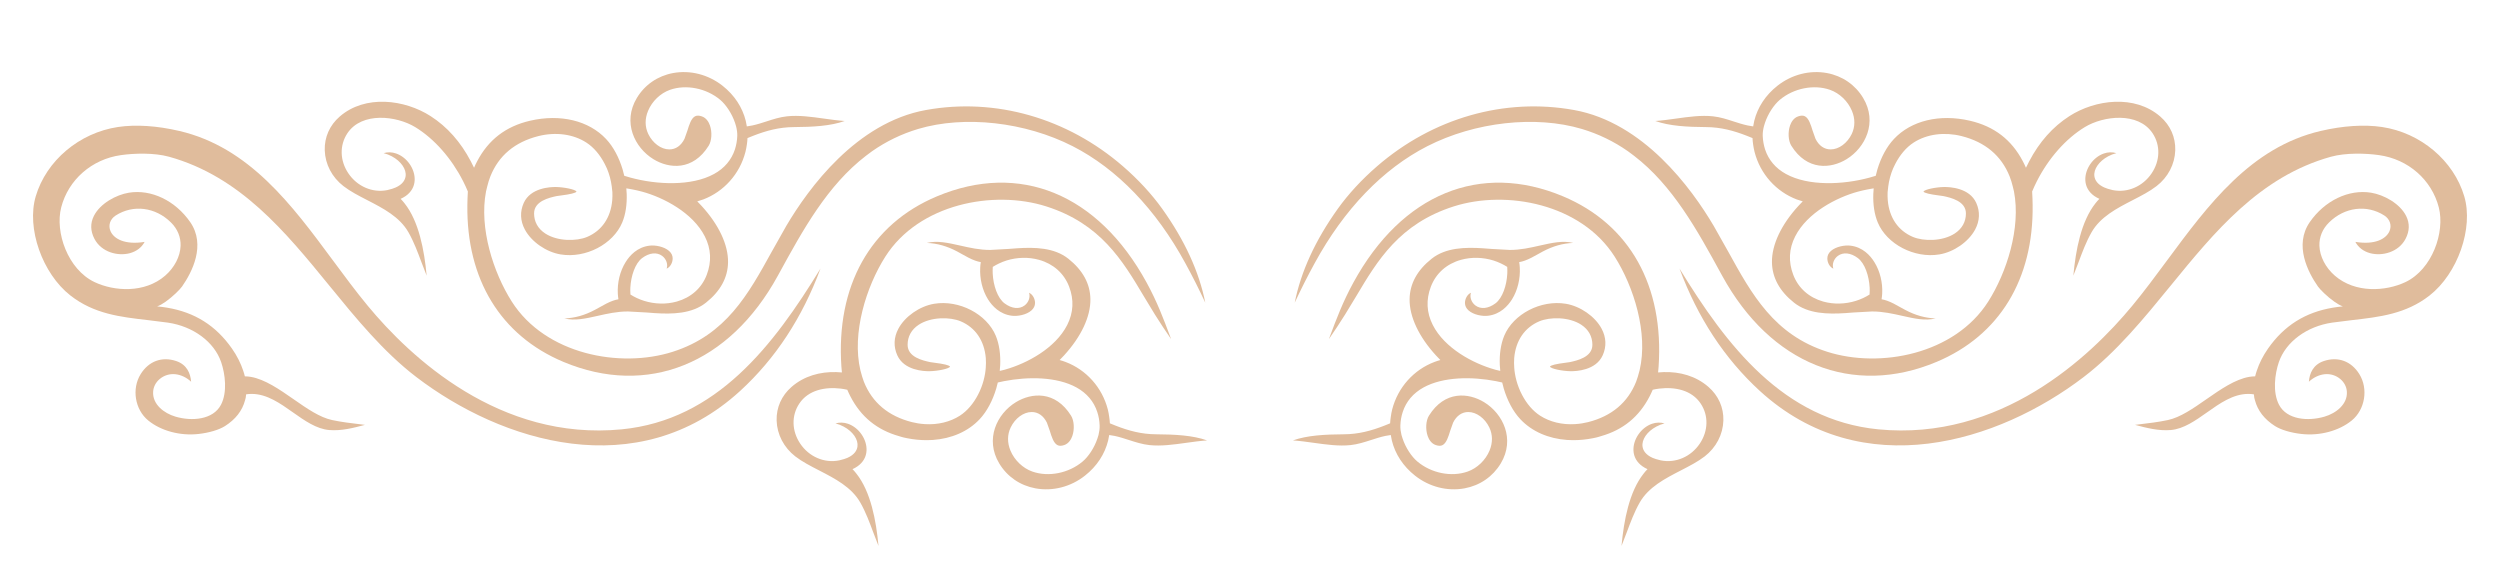
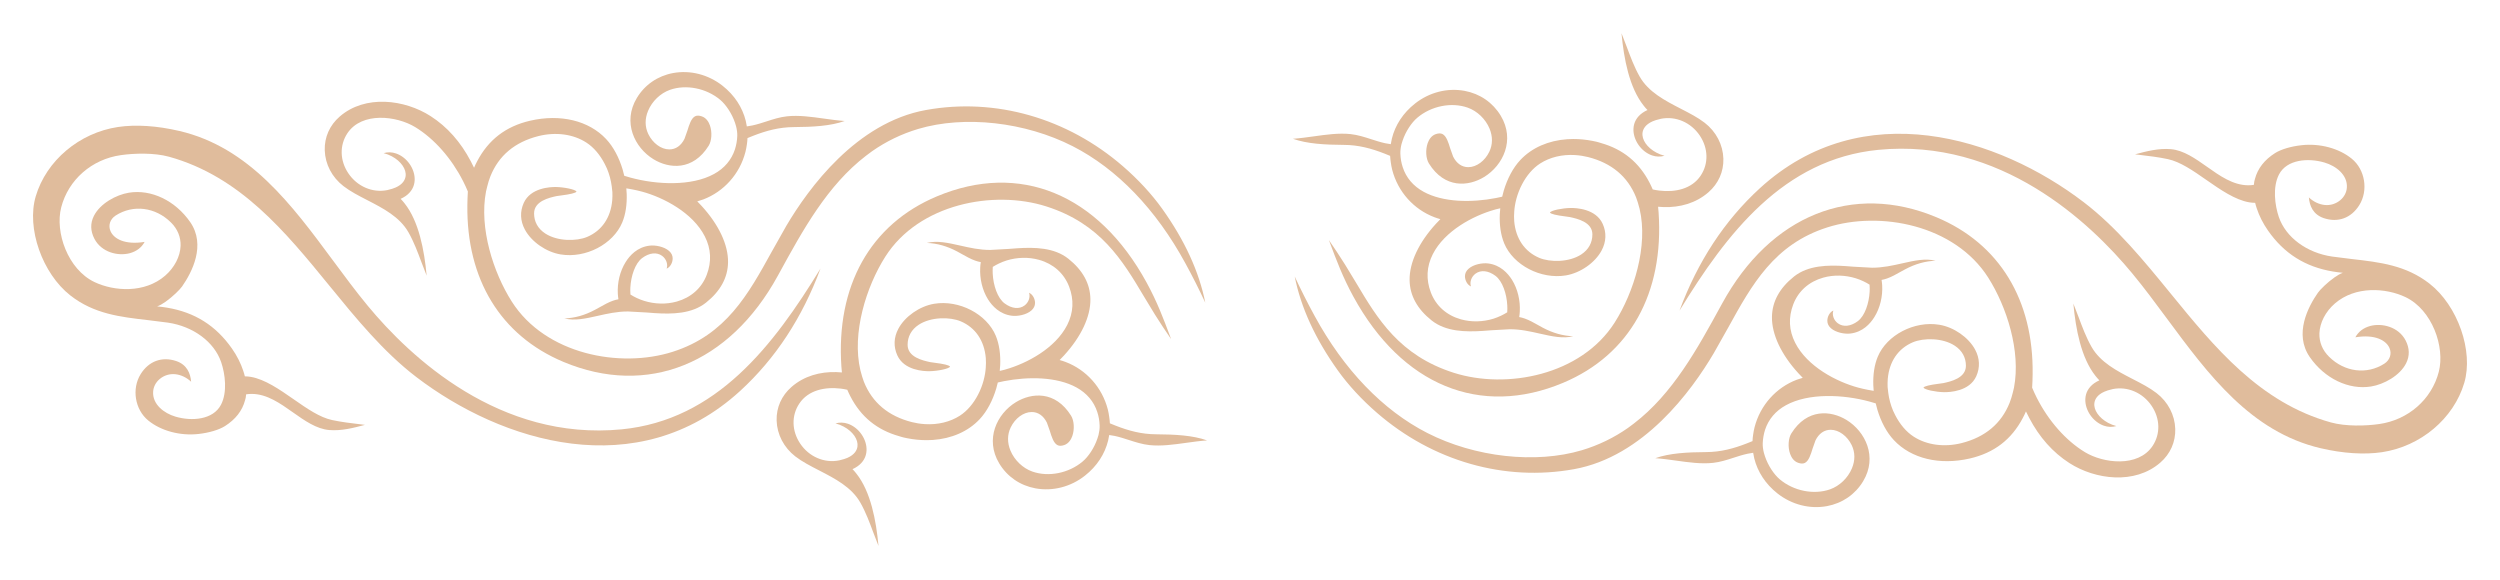
<svg xmlns="http://www.w3.org/2000/svg" viewBox="0 0 4420 1024">
  <g>
    <path d="M1972.231 752.471a391.86 391.86 0 0 1-9.965-4.04c-0.212-3.743-0.586-7.535-1.165-11.299a120.733 120.733 0 0 0-2.472-13.227c-10.099-39.173-38.305-70.183-74.66-83.947a114.278 114.278 0 0 0-10.551-3.425c2.719-2.719 5.304-5.445 7.818-8.157 30.021-32.775 47.055-68.439 46.596-99.568-0.367-27.132-13.474-51.129-38.99-71.376-25.077-19.901-59.823-20.487-90.585-18.474l-14.562 1.109-32.81 1.822c-19.004 0.085-36.497-3.919-53.432-7.761-21.723-4.908-40.826-9.145-58.876-4.604 18.1 0.614 35.748 5.565 53.714 15.085l8.573 4.739c7.797 4.414 15.431 8.658 23.46 11.497 3.136 1.109 6.448 2.027 9.732 2.606-0.523 3.22-0.946 6.504-1.059 9.852-1.031 19.216 3.701 39.752 13.722 55.868 7.387 11.794 20.699 26.384 42.259 29.06 10.176 1.292 25.762-1.561 34.548-9.357 4.216-3.701 6.384-8.157 6.434-13.143 0-7.429-4.16-14.972-9.887-17.768-0.297-0.169-0.494-0.254-0.734-0.374 2.585 7.74-0.756 17.231-8.065 22.599-9.463 6.956-22.62 5.523-35.162-3.792-12.606-9.449-19.95-31.921-20.988-52.443a100.437 100.437 0 0 1 0.042-10.925c0.085-0.417 0.085-0.826 0.085-1.201 3.552-2.182 7.133-4.209 10.89-5.967a109.158 109.158 0 0 1 13.439-5.318c18.644-5.734 38.884-6.363 57.591-1.109 25.226 7.048 43.99 23.827 52.98 47.203 8.905 23.206 7.754 46.094-3.34 67.987-20.953 41.193-71.2 67.824-108.798 78.495-0.784 0.254-1.476 0.494-2.225 0.671-2.768 0.777-5.523 1.321-8.248 1.977 0.41-3.51 0.664-6.963 0.826-10.445 0.784-18.623-1.61-36.645-7.797-51.617-16.003-38.502-64.816-63.905-108.883-56.652-25.685 4.251-51.701 22.351-63.29 44.004-8.256 15.409-8.948 31.695-1.977 47.118 12.041 26.716 46.716 28.291 57.062 28.107 14.35-0.233 34.682-4.28 36.2-8.15-1.645-2.479-10.974-4.788-27.867-6.857l-7.38-1.066c-12.86-2.797-39.745-8.736-39.781-30.543 0-14.717 6.751-26.97 19.534-35.423 21.518-14.188 55.374-14.188 74.462-6.109 25.854 11.024 41.61 34.103 44.244 64.95 0.452 5.699 0.332 11.455-0.085 17.224-0.205 3.418-0.664 6.843-1.201 10.233a123.162 123.162 0 0 1-6.674 24.477 112.061 112.061 0 0 1-5.982 13.206c-7.952 15.205-18.877 28.319-31.949 36.73-17.316 11.13-38.884 16.236-61.391 14.922-4.167-0.254-8.361-0.706-12.57-1.363a144.659 144.659 0 0 1-10.678-2.182c-41.723-10.551-70.296-34.555-84.978-71.334-1.144-2.881-2.062-5.897-3.001-8.821a150.888 150.888 0 0 1-3.185-11.377c-15.529-65.769 10.275-147.929 44.039-201.029 59.357-93.389 191.262-118.537 284.524-88.855 96.178 30.642 134.935 95.726 172.427 158.741l19.781 32.57a1146.315 1146.315 0 0 0 28.538 43.298c-0.664-1.737-1.328-3.475-1.935-5.198-11.095-29.647-22.521-60.324-41.398-94.829-85.719-156.792-224.334-213.734-370.695-152.343-118.05 49.526-178.684 158.614-168.875 301.353 0.254 3.291 0.621 6.624 0.911 9.972-3.383-0.282-6.716-0.537-10.063-0.621-28.404-0.819-56.645 6.765-78.919 26.144-17.726 15.424-27.118 36.525-26.462 59.498 0.742 24.654 12.818 47.817 33.107 63.481 11.984 9.272 26.631 16.779 42.055 24.738 28.156 14.52 57.231 29.477 72.852 56.899 9.562 16.787 16.356 35.254 23.036 53.114 2.853 7.797 5.946 15.664 9.075 23.496-4.209-45.268-13.764-96.058-39.166-127.972a77.33 77.33 0 0 0-6.808-7.797 50.374 50.374 0 0 0 8.99-5.078c9.852-7.048 15.296-16.497 15.826-27.909 0.862-19.83-13.609-40.656-32.853-47.252a36.574 36.574 0 0 0-22.062-0.657c5.198 1.363 10.099 3.312 14.47 5.657 16.412 8.729 26.186 23.008 24.371 35.452-0.911 6.278-4.993 14.145-17.69 19.795-3.538 1.532-7.952 2.924-13.079 4.082-0.523 0.127-0.989 0.282-1.61 0.417-26.13 5.268-53.177-6.342-68.813-29.64-15.085-22.479-15.741-49.604-1.638-70.748 15.791-23.834 45.346-29.936 73.347-26.518 3.842 0.487 7.719 1.151 11.511 2.02 1.723 3.997 3.496 7.917 5.473 11.659 18.637 36.214 47.083 59.413 86.171 70.423 2.677 0.784 5.191 1.695 7.994 2.302 2.217 0.537 4.456 0.953 6.638 1.412 11.716 2.267 23.171 3.383 34.35 3.34a218.204 218.204 0 0 0 10.621-0.367c33.079-2.316 62.302-14.894 82.803-36.702 13.107-13.976 23.001-33.227 29.272-54.088 0.989-3.552 1.97-7.175 2.797-10.805a233.903 233.903 0 0 1 10.883-2.345c43.057-8.376 93.558-7.874 128.064 11.038 18.46 10.148 30.932 24.993 36.906 43.418 1.243 3.715 2.196 7.535 2.924 11.539 0.664 4.011 1.158 8.121 1.271 12.415 0.177 5.402-0.607 11.13-1.999 16.829a87.711 87.711 0 0 1-1.907 6.095c-5.445 16.412-15.904 32.125-26.186 40.734-24.569 20.706-60.282 27.832-88.89 17.733-16.829-5.89-31.666-20.12-38.707-37.097-5.77-14.018-5.692-28.164 0.417-40.868 7.747-16.25 22.683-27.238 37.062-27.288 11.335-0.085 20.946 6.596 26.928 18.707l5.176 14.527c3.093 10.176 6.645 21.815 13.616 25.31 3.093 1.617 7.055 1.518 11.991-0.162 8.086-2.804 12.168-10.261 14.195-15.953 4.16-11.843 3.206-27.302-2.217-35.953-27.916-44.696-69.971-40.734-97.598-23.834-33.474 20.452-55.162 65.395-29.392 108.233 14.054 23.368 36.822 39.032 64.032 44.067 30.289 5.565 62.167-2.507 87.4-22.351 21.229-16.652 35.247-38.298 41.101-62.132 0.791-3.256 1.398-6.554 1.907-9.816 3.333 0.417 6.631 0.96 9.845 1.645 8.7 1.893 16.942 4.583 25.07 7.217 11.504 3.701 23.383 7.549 36.08 8.948 20.777 2.26 43.333-0.953 65.176-3.997 12.21-1.688 24.569-3.418 36.857-4.28-25.36-8.983-56.355-10.558-89.907-10.805-25.953-0.085-48.636-6.236-71.977-15.353z" fill="#e0bc9c" />
    <path d="M607.303 329.092c11.998 9.272 26.596 16.815 42.012 24.731 28.156 14.513 57.266 29.527 72.845 56.899 9.569 16.822 16.412 35.254 23.065 53.114a1099.705 1099.705 0 0 0 9.103 23.496c-4.195-45.275-13.771-96.023-39.166-127.979a96.835 96.835 0 0 0-6.843-7.797 57.175 57.175 0 0 0 9.018-5.064c9.823-6.97 15.304-16.532 15.805-27.874 0.855-19.873-13.573-40.649-32.824-47.245a35.734 35.734 0 0 0-22.062-0.657c5.148 1.314 10.099 3.291 14.435 5.6 16.405 8.785 26.214 23.051 24.399 35.416-0.946 6.349-5.028 14.272-17.683 19.795-3.538 1.603-7.959 2.966-13.037 4.124-0.586 0.127-1.066 0.325-1.645 0.452-26.137 5.24-53.184-6.384-68.848-29.689-15.092-22.464-15.755-49.555-1.695-70.79 25.6-38.425 87.111-30.875 119.85-10.932 33.863 20.572 64.406 55.543 84.815 95.783a274.714 274.714 0 0 1 8.333 18.1 428.696 428.696 0 0 0-0.876 24.032c-1.688 130.818 58.502 230.478 169.786 277.186 148.424 62.252 293.662 3.884 379.141-152.336l1.9-3.46c42.217-77.231 85.628-156.269 154.024-208.67 3.467-2.634 6.942-5.318 10.565-7.874a283.556 283.556 0 0 1 81.433-39.42c81.878-24.442 189.158-12.535 273.337 30.43 78.551 40.12 147.407 111.68 199.27 207.017a1177 1177 0 0 1 35.197 69.71c-10.876-54.675-36.278-110.281-76.313-166.241-18.46-25.812-42.337-51.659-69.053-74.787-98.671-85.592-225.739-121.877-348.527-99.653-122.689 22.14-207.406 137.915-246.953 204.955l-25.607 45.43c-41.723 75.656-81.058 147.11-175.182 177.081-93.177 29.738-225.146 4.583-284.531-88.848-32.606-51.369-57.923-129.992-45.515-194.595 0.579-3.016 1.363-5.946 2.147-8.905 1.476-6.024 3.256-11.963 5.523-17.698 14.682-36.808 43.255-60.762 84.978-71.327 30.635-7.662 61.475-3.538 84.639 11.384 13.446 8.651 24.498 22.14 32.577 37.803 1.349 2.691 2.669 5.282 3.87 7.994a122.244 122.244 0 0 1 8.573 31.843c0.459 3.369 0.904 6.758 1.109 10.148 0.169 4.689 0.127 9.428-0.24 14.096-2.599 30.875-18.354 53.877-44.244 64.929-19.039 8.079-52.93 8.079-74.385-6.102-12.811-8.453-19.576-20.699-19.576-35.416 0.042-21.808 26.878-27.782 39.781-30.6l7.422-1.031c16.864-2.104 26.158-4.414 27.832-6.843-1.568-3.87-21.885-7.917-36.193-8.171-10.36-0.155-45.077 1.412-57.111 28.128-6.921 15.416-6.257 31.702 1.984 47.083 11.624 21.681 37.641 39.788 63.326 43.99 44.039 7.302 92.902-18.1 108.89-56.652 6.024-14.513 8.404-31.913 7.832-49.964a175.634 175.634 0 0 0-0.671-10.233c3.475 0.544 6.893 1.165 10.318 1.822 5.812 1.151 11.624 2.387 17.436 3.997 37.888 10.268 89.724 37.182 111.037 79.152 11.13 21.892 12.246 44.774 3.34 68.036-8.905 23.333-27.704 40.07-52.937 47.16-18.757 5.24-39.004 4.576-57.598-1.193a103.883 103.883 0 0 1-13.439-5.24 110.084 110.084 0 0 1-10.89-5.982c0-0.41-0.028-0.777-0.028-1.193a85.013 85.013 0 0 1-0.127-10.925c1.066-20.536 8.361-43.05 20.981-52.45 12.535-9.35 25.734-10.756 35.211-3.792 7.253 5.367 10.635 14.795 8.001 22.556 0.282-0.092 0.537-0.169 0.734-0.332 5.777-2.839 9.936-10.353 9.887-17.811 0-4.951-2.14-9.4-6.391-13.143-8.813-7.712-24.35-10.6-34.541-9.322-21.617 2.634-34.88 17.224-42.224 29.067-10.085 16.116-14.88 36.638-13.813 55.854 0.219 3.298 0.537 6.596 1.08 9.852a60.833 60.833 0 0 0-9.689 2.564c-8.093 2.846-15.664 7.126-23.46 11.539l-8.623 4.696c-17.931 9.562-35.614 14.484-53.714 15.092 18.065 4.576 37.146 0.332 58.862-4.576 16.984-3.821 34.477-7.789 53.481-7.74l32.86 1.808 14.47 1.102c30.755 2.02 65.515 1.448 90.585-18.46 25.522-20.289 38.63-44.286 39.039-71.412 0.452-31.08-16.61-66.751-46.631-99.526a299.658 299.658 0 0 0-7.797-8.171 121.75 121.75 0 0 0 10.558-3.376c36.32-13.813 64.561-44.851 74.618-84.024 1.116-4.414 1.928-8.828 2.556-13.241a102.471 102.471 0 0 0 1.059-11.257 375.914 375.914 0 0 1 10.021-4.032c23.383-9.11 46.016-15.254 71.948-15.381 33.531-0.24 64.54-1.808 89.921-10.798-12.323-0.826-24.654-2.556-36.942-4.28-21.765-3.065-44.314-6.236-65.141-3.969-12.698 1.363-24.576 5.24-36.031 8.955-8.121 2.641-16.419 5.318-25.07 7.182-3.263 0.699-6.518 1.271-9.859 1.681a100.387 100.387 0 0 0-1.9-9.802c-5.904-23.834-19.915-45.48-41.108-62.139-25.268-19.83-57.097-27.945-87.4-22.38-27.253 5.064-50.021 20.699-64.074 44.117-25.727 42.796-4.04 87.732 29.435 108.226 27.584 16.9 69.724 20.812 97.591-23.834 5.41-8.658 6.349-24.124 2.196-35.946-2.027-5.734-6.109-13.114-14.188-15.918-4.951-1.766-8.877-1.808-12.006-0.24-6.914 3.538-10.466 15.127-13.602 25.353l-5.155 14.513c-5.975 12.126-15.544 18.806-26.949 18.722-14.4-0.035-29.279-11.052-37.118-27.295-6.059-12.74-6.179-26.836-0.332-40.861 7.062-17.027 21.857-31.2 38.679-37.146 28.665-10.063 64.399-2.924 88.933 17.719 10.226 8.665 20.699 24.329 26.186 40.748 0.664 2.062 1.314 4.11 1.85 6.13 1.448 5.699 2.232 11.384 2.069 16.794-0.134 4.322-0.621 8.404-1.328 12.443-0.699 3.997-1.695 7.839-2.846 11.546-6.102 18.425-18.46 33.269-36.928 43.368-39.915 21.935-101.136 19.096-147.569 6.476a194.136 194.136 0 0 1-11.13-3.256 180.012 180.012 0 0 0-2.966-11.412c-6.229-20.614-16.123-39.745-29.195-53.643-30.543-32.613-80.804-44.696-134.328-32.33-42.987 9.95-73.672 33.651-93.629 71.751-1.935 3.672-3.785 7.458-5.473 11.412-1.864-3.955-3.799-7.662-5.734-11.412-17.811-34.018-41.532-60.91-71.122-79.914-45.649-29.301-115.486-38.46-160.669 0.826-17.74 15.381-27.09 36.532-26.433 59.54 0.734 24.661 12.811 47.789 33.142 63.46z" fill="#e0bc9c" />
    <path d="M1099.253 759.066c-215.958 21.109-374.035-127.732-448.999-218.352-21.109-25.48-41.716-53.396-61.715-80.395-72.683-98.262-147.851-199.835-271.325-228.747-39.576-9.272-77.181-11.709-108.593-7.048-68.283 10.219-126.743 59.413-145.429 122.534-16.652 56.158 11.511 136.517 61.433 175.471 41.68 32.528 87.993 37.853 136.997 43.453l35.098 4.414c44.971 6.561 81.991 33.976 94.293 69.886 7.083 20.812 11.292 53.064-0.332 75.359-13.905 26.56-51.461 29.527-80.395 20.988-20.748-6.059-40.988-22.097-39.541-44.194 0.523-8.538 4.654-16.49 11.582-22.302a36.892 36.892 0 0 1 27.535-8.538c10.395 1.073 20.254 6.017 28.051 13.319-1.208-15.007-7.507-30.134-26.229-36.525-25.113-8.531-48.601 0-62.916 22.916-16.292 26.052-10.261 62.909 13.446 82.21 22.387 18.227 56.327 27.394 88.643 23.757 18.799-2.062 36.32-7.302 46.843-13.941 18.792-11.914 30.671-27.238 35.529-45.6 0.41-1.483 0.876-2.931 1.158-4.414 0.417-1.97 0.572-4.04 0.784-6.137a64.689 64.689 0 0 1 10.141-0.742c26.631 0.127 50.014 16.624 72.69 32.697 20.409 14.421 41.476 29.315 64.109 31.165 21.349 1.78 42.591-3.623 63.163-9.145-2.677-0.304-5.402-0.664-8.121-0.996-16.32-1.942-33.234-3.919-49.816-7.472-22.083-4.696-44.569-20.318-68.311-36.892-25.021-17.401-50.635-35.169-75.614-39.498a70.444 70.444 0 0 0-10.515-0.918 98.629 98.629 0 0 0-2.924-10.014c-4.294-13.037-10.89-26.236-19.83-39.046-28.446-40.649-65.684-64.194-115.027-72.4a223.585 223.585 0 0 0-17.288-2.217c4.499-1.568 9.732-4.541 15.014-8.298 12.57-8.863 25.395-21.596 29.067-26.914 17.479-25.028 42.549-73.099 14.4-113.798-26.349-38.05-68.947-58.467-108.48-51.991-22.394 3.672-50.833 19.004-61.892 41.144-6.511 12.987-6.137 26.61 0.996 40.374 12.578 23.983 41.603 31.002 62.584 25.438 12.076-3.291 21.031-10.304 26.186-19.993-35.219 5.734-54.3-5.65-60.19-18.686-4.626-10.254-1.003-21.511 9.032-27.987 30.918-19.795 70.211-14.894 97.668 12.281 11.709 11.504 17.556 25.847 17.076 41.391-0.664 18.757-10.854 38.474-27.302 52.732-36.193 31.384-90.133 27.825-124.928 11.299-47.323-22.599-70.077-88.311-58.869-131.976 12.578-48.855 53.961-85.133 105.465-92.435 23.962-3.432 58.954-4.414 85.26 2.839 125.797 34.922 205.852 132.929 283.245 227.794 47.005 57.591 95.606 117.174 153.868 161.665 150.782 115.161 391.147 190.591 572.677 24.484 62.464-57.231 109.843-129.617 141.962-216.29-83.135 136.121-183.812 267.843-351.416 284.291z" fill="#e0bc9c" />
  </g>
-   <g transform="translate(4420,0) scale(-1,1)">
+   <g transform="translate(4420,1024) scale(-1,-1)">
    <path d="M1972.231 752.471a391.86 391.86 0 0 1-9.965-4.04c-0.212-3.743-0.586-7.535-1.165-11.299a120.733 120.733 0 0 0-2.472-13.227c-10.099-39.173-38.305-70.183-74.66-83.947a114.278 114.278 0 0 0-10.551-3.425c2.719-2.719 5.304-5.445 7.818-8.157 30.021-32.775 47.055-68.439 46.596-99.568-0.367-27.132-13.474-51.129-38.99-71.376-25.077-19.901-59.823-20.487-90.585-18.474l-14.562 1.109-32.81 1.822c-19.004 0.085-36.497-3.919-53.432-7.761-21.723-4.908-40.826-9.145-58.876-4.604 18.1 0.614 35.748 5.565 53.714 15.085l8.573 4.739c7.797 4.414 15.431 8.658 23.46 11.497 3.136 1.109 6.448 2.027 9.732 2.606-0.523 3.22-0.946 6.504-1.059 9.852-1.031 19.216 3.701 39.752 13.722 55.868 7.387 11.794 20.699 26.384 42.259 29.06 10.176 1.292 25.762-1.561 34.548-9.357 4.216-3.701 6.384-8.157 6.434-13.143 0-7.429-4.16-14.972-9.887-17.768-0.297-0.169-0.494-0.254-0.734-0.374 2.585 7.74-0.756 17.231-8.065 22.599-9.463 6.956-22.62 5.523-35.162-3.792-12.606-9.449-19.95-31.921-20.988-52.443a100.437 100.437 0 0 1 0.042-10.925c0.085-0.417 0.085-0.826 0.085-1.201 3.552-2.182 7.133-4.209 10.89-5.967a109.158 109.158 0 0 1 13.439-5.318c18.644-5.734 38.884-6.363 57.591-1.109 25.226 7.048 43.99 23.827 52.98 47.203 8.905 23.206 7.754 46.094-3.34 67.987-20.953 41.193-71.2 67.824-108.798 78.495-0.784 0.254-1.476 0.494-2.225 0.671-2.768 0.777-5.523 1.321-8.248 1.977 0.41-3.51 0.664-6.963 0.826-10.445 0.784-18.623-1.61-36.645-7.797-51.617-16.003-38.502-64.816-63.905-108.883-56.652-25.685 4.251-51.701 22.351-63.29 44.004-8.256 15.409-8.948 31.695-1.977 47.118 12.041 26.716 46.716 28.291 57.062 28.107 14.35-0.233 34.682-4.28 36.2-8.15-1.645-2.479-10.974-4.788-27.867-6.857l-7.38-1.066c-12.86-2.797-39.745-8.736-39.781-30.543 0-14.717 6.751-26.97 19.534-35.423 21.518-14.188 55.374-14.188 74.462-6.109 25.854 11.024 41.61 34.103 44.244 64.95 0.452 5.699 0.332 11.455-0.085 17.224-0.205 3.418-0.664 6.843-1.201 10.233a123.162 123.162 0 0 1-6.674 24.477 112.061 112.061 0 0 1-5.982 13.206c-7.952 15.205-18.877 28.319-31.949 36.73-17.316 11.13-38.884 16.236-61.391 14.922-4.167-0.254-8.361-0.706-12.57-1.363a144.659 144.659 0 0 1-10.678-2.182c-41.723-10.551-70.296-34.555-84.978-71.334-1.144-2.881-2.062-5.897-3.001-8.821a150.888 150.888 0 0 1-3.185-11.377c-15.529-65.769 10.275-147.929 44.039-201.029 59.357-93.389 191.262-118.537 284.524-88.855 96.178 30.642 134.935 95.726 172.427 158.741l19.781 32.57a1146.315 1146.315 0 0 0 28.538 43.298c-0.664-1.737-1.328-3.475-1.935-5.198-11.095-29.647-22.521-60.324-41.398-94.829-85.719-156.792-224.334-213.734-370.695-152.343-118.05 49.526-178.684 158.614-168.875 301.353 0.254 3.291 0.621 6.624 0.911 9.972-3.383-0.282-6.716-0.537-10.063-0.621-28.404-0.819-56.645 6.765-78.919 26.144-17.726 15.424-27.118 36.525-26.462 59.498 0.742 24.654 12.818 47.817 33.107 63.481 11.984 9.272 26.631 16.779 42.055 24.738 28.156 14.52 57.231 29.477 72.852 56.899 9.562 16.787 16.356 35.254 23.036 53.114 2.853 7.797 5.946 15.664 9.075 23.496-4.209-45.268-13.764-96.058-39.166-127.972a77.33 77.33 0 0 0-6.808-7.797 50.374 50.374 0 0 0 8.99-5.078c9.852-7.048 15.296-16.497 15.826-27.909 0.862-19.83-13.609-40.656-32.853-47.252a36.574 36.574 0 0 0-22.062-0.657c5.198 1.363 10.099 3.312 14.47 5.657 16.412 8.729 26.186 23.008 24.371 35.452-0.911 6.278-4.993 14.145-17.69 19.795-3.538 1.532-7.952 2.924-13.079 4.082-0.523 0.127-0.989 0.282-1.61 0.417-26.13 5.268-53.177-6.342-68.813-29.64-15.085-22.479-15.741-49.604-1.638-70.748 15.791-23.834 45.346-29.936 73.347-26.518 3.842 0.487 7.719 1.151 11.511 2.02 1.723 3.997 3.496 7.917 5.473 11.659 18.637 36.214 47.083 59.413 86.171 70.423 2.677 0.784 5.191 1.695 7.994 2.302 2.217 0.537 4.456 0.953 6.638 1.412 11.716 2.267 23.171 3.383 34.35 3.34a218.204 218.204 0 0 0 10.621-0.367c33.079-2.316 62.302-14.894 82.803-36.702 13.107-13.976 23.001-33.227 29.272-54.088 0.989-3.552 1.97-7.175 2.797-10.805a233.903 233.903 0 0 1 10.883-2.345c43.057-8.376 93.558-7.874 128.064 11.038 18.46 10.148 30.932 24.993 36.906 43.418 1.243 3.715 2.196 7.535 2.924 11.539 0.664 4.011 1.158 8.121 1.271 12.415 0.177 5.402-0.607 11.13-1.999 16.829a87.711 87.711 0 0 1-1.907 6.095c-5.445 16.412-15.904 32.125-26.186 40.734-24.569 20.706-60.282 27.832-88.89 17.733-16.829-5.89-31.666-20.12-38.707-37.097-5.77-14.018-5.692-28.164 0.417-40.868 7.747-16.25 22.683-27.238 37.062-27.288 11.335-0.085 20.946 6.596 26.928 18.707l5.176 14.527c3.093 10.176 6.645 21.815 13.616 25.31 3.093 1.617 7.055 1.518 11.991-0.162 8.086-2.804 12.168-10.261 14.195-15.953 4.16-11.843 3.206-27.302-2.217-35.953-27.916-44.696-69.971-40.734-97.598-23.834-33.474 20.452-55.162 65.395-29.392 108.233 14.054 23.368 36.822 39.032 64.032 44.067 30.289 5.565 62.167-2.507 87.4-22.351 21.229-16.652 35.247-38.298 41.101-62.132 0.791-3.256 1.398-6.554 1.907-9.816 3.333 0.417 6.631 0.96 9.845 1.645 8.7 1.893 16.942 4.583 25.07 7.217 11.504 3.701 23.383 7.549 36.08 8.948 20.777 2.26 43.333-0.953 65.176-3.997 12.21-1.688 24.569-3.418 36.857-4.28-25.36-8.983-56.355-10.558-89.907-10.805-25.953-0.085-48.636-6.236-71.977-15.353z" fill="#e0bc9c" />
    <path d="M607.303 329.092c11.998 9.272 26.596 16.815 42.012 24.731 28.156 14.513 57.266 29.527 72.845 56.899 9.569 16.822 16.412 35.254 23.065 53.114a1099.705 1099.705 0 0 0 9.103 23.496c-4.195-45.275-13.771-96.023-39.166-127.979a96.835 96.835 0 0 0-6.843-7.797 57.175 57.175 0 0 0 9.018-5.064c9.823-6.97 15.304-16.532 15.805-27.874 0.855-19.873-13.573-40.649-32.824-47.245a35.734 35.734 0 0 0-22.062-0.657c5.148 1.314 10.099 3.291 14.435 5.6 16.405 8.785 26.214 23.051 24.399 35.416-0.946 6.349-5.028 14.272-17.683 19.795-3.538 1.603-7.959 2.966-13.037 4.124-0.586 0.127-1.066 0.325-1.645 0.452-26.137 5.24-53.184-6.384-68.848-29.689-15.092-22.464-15.755-49.555-1.695-70.79 25.6-38.425 87.111-30.875 119.85-10.932 33.863 20.572 64.406 55.543 84.815 95.783a274.714 274.714 0 0 1 8.333 18.1 428.696 428.696 0 0 0-0.876 24.032c-1.688 130.818 58.502 230.478 169.786 277.186 148.424 62.252 293.662 3.884 379.141-152.336l1.9-3.46c42.217-77.231 85.628-156.269 154.024-208.67 3.467-2.634 6.942-5.318 10.565-7.874a283.556 283.556 0 0 1 81.433-39.42c81.878-24.442 189.158-12.535 273.337 30.43 78.551 40.12 147.407 111.68 199.27 207.017a1177 1177 0 0 1 35.197 69.71c-10.876-54.675-36.278-110.281-76.313-166.241-18.46-25.812-42.337-51.659-69.053-74.787-98.671-85.592-225.739-121.877-348.527-99.653-122.689 22.14-207.406 137.915-246.953 204.955l-25.607 45.43c-41.723 75.656-81.058 147.11-175.182 177.081-93.177 29.738-225.146 4.583-284.531-88.848-32.606-51.369-57.923-129.992-45.515-194.595 0.579-3.016 1.363-5.946 2.147-8.905 1.476-6.024 3.256-11.963 5.523-17.698 14.682-36.808 43.255-60.762 84.978-71.327 30.635-7.662 61.475-3.538 84.639 11.384 13.446 8.651 24.498 22.14 32.577 37.803 1.349 2.691 2.669 5.282 3.87 7.994a122.244 122.244 0 0 1 8.573 31.843c0.459 3.369 0.904 6.758 1.109 10.148 0.169 4.689 0.127 9.428-0.24 14.096-2.599 30.875-18.354 53.877-44.244 64.929-19.039 8.079-52.93 8.079-74.385-6.102-12.811-8.453-19.576-20.699-19.576-35.416 0.042-21.808 26.878-27.782 39.781-30.6l7.422-1.031c16.864-2.104 26.158-4.414 27.832-6.843-1.568-3.87-21.885-7.917-36.193-8.171-10.36-0.155-45.077 1.412-57.111 28.128-6.921 15.416-6.257 31.702 1.984 47.083 11.624 21.681 37.641 39.788 63.326 43.99 44.039 7.302 92.902-18.1 108.89-56.652 6.024-14.513 8.404-31.913 7.832-49.964a175.634 175.634 0 0 0-0.671-10.233c3.475 0.544 6.893 1.165 10.318 1.822 5.812 1.151 11.624 2.387 17.436 3.997 37.888 10.268 89.724 37.182 111.037 79.152 11.13 21.892 12.246 44.774 3.34 68.036-8.905 23.333-27.704 40.07-52.937 47.16-18.757 5.24-39.004 4.576-57.598-1.193a103.883 103.883 0 0 1-13.439-5.24 110.084 110.084 0 0 1-10.89-5.982c0-0.41-0.028-0.777-0.028-1.193a85.013 85.013 0 0 1-0.127-10.925c1.066-20.536 8.361-43.05 20.981-52.45 12.535-9.35 25.734-10.756 35.211-3.792 7.253 5.367 10.635 14.795 8.001 22.556 0.282-0.092 0.537-0.169 0.734-0.332 5.777-2.839 9.936-10.353 9.887-17.811 0-4.951-2.14-9.4-6.391-13.143-8.813-7.712-24.35-10.6-34.541-9.322-21.617 2.634-34.88 17.224-42.224 29.067-10.085 16.116-14.88 36.638-13.813 55.854 0.219 3.298 0.537 6.596 1.08 9.852a60.833 60.833 0 0 0-9.689 2.564c-8.093 2.846-15.664 7.126-23.46 11.539l-8.623 4.696c-17.931 9.562-35.614 14.484-53.714 15.092 18.065 4.576 37.146 0.332 58.862-4.576 16.984-3.821 34.477-7.789 53.481-7.74l32.86 1.808 14.47 1.102c30.755 2.02 65.515 1.448 90.585-18.46 25.522-20.289 38.63-44.286 39.039-71.412 0.452-31.08-16.61-66.751-46.631-99.526a299.658 299.658 0 0 0-7.797-8.171 121.75 121.75 0 0 0 10.558-3.376c36.32-13.813 64.561-44.851 74.618-84.024 1.116-4.414 1.928-8.828 2.556-13.241a102.471 102.471 0 0 0 1.059-11.257 375.914 375.914 0 0 1 10.021-4.032c23.383-9.11 46.016-15.254 71.948-15.381 33.531-0.24 64.54-1.808 89.921-10.798-12.323-0.826-24.654-2.556-36.942-4.28-21.765-3.065-44.314-6.236-65.141-3.969-12.698 1.363-24.576 5.24-36.031 8.955-8.121 2.641-16.419 5.318-25.07 7.182-3.263 0.699-6.518 1.271-9.859 1.681a100.387 100.387 0 0 0-1.9-9.802c-5.904-23.834-19.915-45.48-41.108-62.139-25.268-19.83-57.097-27.945-87.4-22.38-27.253 5.064-50.021 20.699-64.074 44.117-25.727 42.796-4.04 87.732 29.435 108.226 27.584 16.9 69.724 20.812 97.591-23.834 5.41-8.658 6.349-24.124 2.196-35.946-2.027-5.734-6.109-13.114-14.188-15.918-4.951-1.766-8.877-1.808-12.006-0.24-6.914 3.538-10.466 15.127-13.602 25.353l-5.155 14.513c-5.975 12.126-15.544 18.806-26.949 18.722-14.4-0.035-29.279-11.052-37.118-27.295-6.059-12.74-6.179-26.836-0.332-40.861 7.062-17.027 21.857-31.2 38.679-37.146 28.665-10.063 64.399-2.924 88.933 17.719 10.226 8.665 20.699 24.329 26.186 40.748 0.664 2.062 1.314 4.11 1.85 6.13 1.448 5.699 2.232 11.384 2.069 16.794-0.134 4.322-0.621 8.404-1.328 12.443-0.699 3.997-1.695 7.839-2.846 11.546-6.102 18.425-18.46 33.269-36.928 43.368-39.915 21.935-101.136 19.096-147.569 6.476a194.136 194.136 0 0 1-11.13-3.256 180.012 180.012 0 0 0-2.966-11.412c-6.229-20.614-16.123-39.745-29.195-53.643-30.543-32.613-80.804-44.696-134.328-32.33-42.987 9.95-73.672 33.651-93.629 71.751-1.935 3.672-3.785 7.458-5.473 11.412-1.864-3.955-3.799-7.662-5.734-11.412-17.811-34.018-41.532-60.91-71.122-79.914-45.649-29.301-115.486-38.46-160.669 0.826-17.74 15.381-27.09 36.532-26.433 59.54 0.734 24.661 12.811 47.789 33.142 63.46z" fill="#e0bc9c" />
    <path d="M1099.253 759.066c-215.958 21.109-374.035-127.732-448.999-218.352-21.109-25.48-41.716-53.396-61.715-80.395-72.683-98.262-147.851-199.835-271.325-228.747-39.576-9.272-77.181-11.709-108.593-7.048-68.283 10.219-126.743 59.413-145.429 122.534-16.652 56.158 11.511 136.517 61.433 175.471 41.68 32.528 87.993 37.853 136.997 43.453l35.098 4.414c44.971 6.561 81.991 33.976 94.293 69.886 7.083 20.812 11.292 53.064-0.332 75.359-13.905 26.56-51.461 29.527-80.395 20.988-20.748-6.059-40.988-22.097-39.541-44.194 0.523-8.538 4.654-16.49 11.582-22.302a36.892 36.892 0 0 1 27.535-8.538c10.395 1.073 20.254 6.017 28.051 13.319-1.208-15.007-7.507-30.134-26.229-36.525-25.113-8.531-48.601 0-62.916 22.916-16.292 26.052-10.261 62.909 13.446 82.21 22.387 18.227 56.327 27.394 88.643 23.757 18.799-2.062 36.32-7.302 46.843-13.941 18.792-11.914 30.671-27.238 35.529-45.6 0.41-1.483 0.876-2.931 1.158-4.414 0.417-1.97 0.572-4.04 0.784-6.137a64.689 64.689 0 0 1 10.141-0.742c26.631 0.127 50.014 16.624 72.69 32.697 20.409 14.421 41.476 29.315 64.109 31.165 21.349 1.78 42.591-3.623 63.163-9.145-2.677-0.304-5.402-0.664-8.121-0.996-16.32-1.942-33.234-3.919-49.816-7.472-22.083-4.696-44.569-20.318-68.311-36.892-25.021-17.401-50.635-35.169-75.614-39.498a70.444 70.444 0 0 0-10.515-0.918 98.629 98.629 0 0 0-2.924-10.014c-4.294-13.037-10.89-26.236-19.83-39.046-28.446-40.649-65.684-64.194-115.027-72.4a223.585 223.585 0 0 0-17.288-2.217c4.499-1.568 9.732-4.541 15.014-8.298 12.57-8.863 25.395-21.596 29.067-26.914 17.479-25.028 42.549-73.099 14.4-113.798-26.349-38.05-68.947-58.467-108.48-51.991-22.394 3.672-50.833 19.004-61.892 41.144-6.511 12.987-6.137 26.61 0.996 40.374 12.578 23.983 41.603 31.002 62.584 25.438 12.076-3.291 21.031-10.304 26.186-19.993-35.219 5.734-54.3-5.65-60.19-18.686-4.626-10.254-1.003-21.511 9.032-27.987 30.918-19.795 70.211-14.894 97.668 12.281 11.709 11.504 17.556 25.847 17.076 41.391-0.664 18.757-10.854 38.474-27.302 52.732-36.193 31.384-90.133 27.825-124.928 11.299-47.323-22.599-70.077-88.311-58.869-131.976 12.578-48.855 53.961-85.133 105.465-92.435 23.962-3.432 58.954-4.414 85.26 2.839 125.797 34.922 205.852 132.929 283.245 227.794 47.005 57.591 95.606 117.174 153.868 161.665 150.782 115.161 391.147 190.591 572.677 24.484 62.464-57.231 109.843-129.617 141.962-216.29-83.135 136.121-183.812 267.843-351.416 284.291z" fill="#e0bc9c" />
  </g>
</svg>
